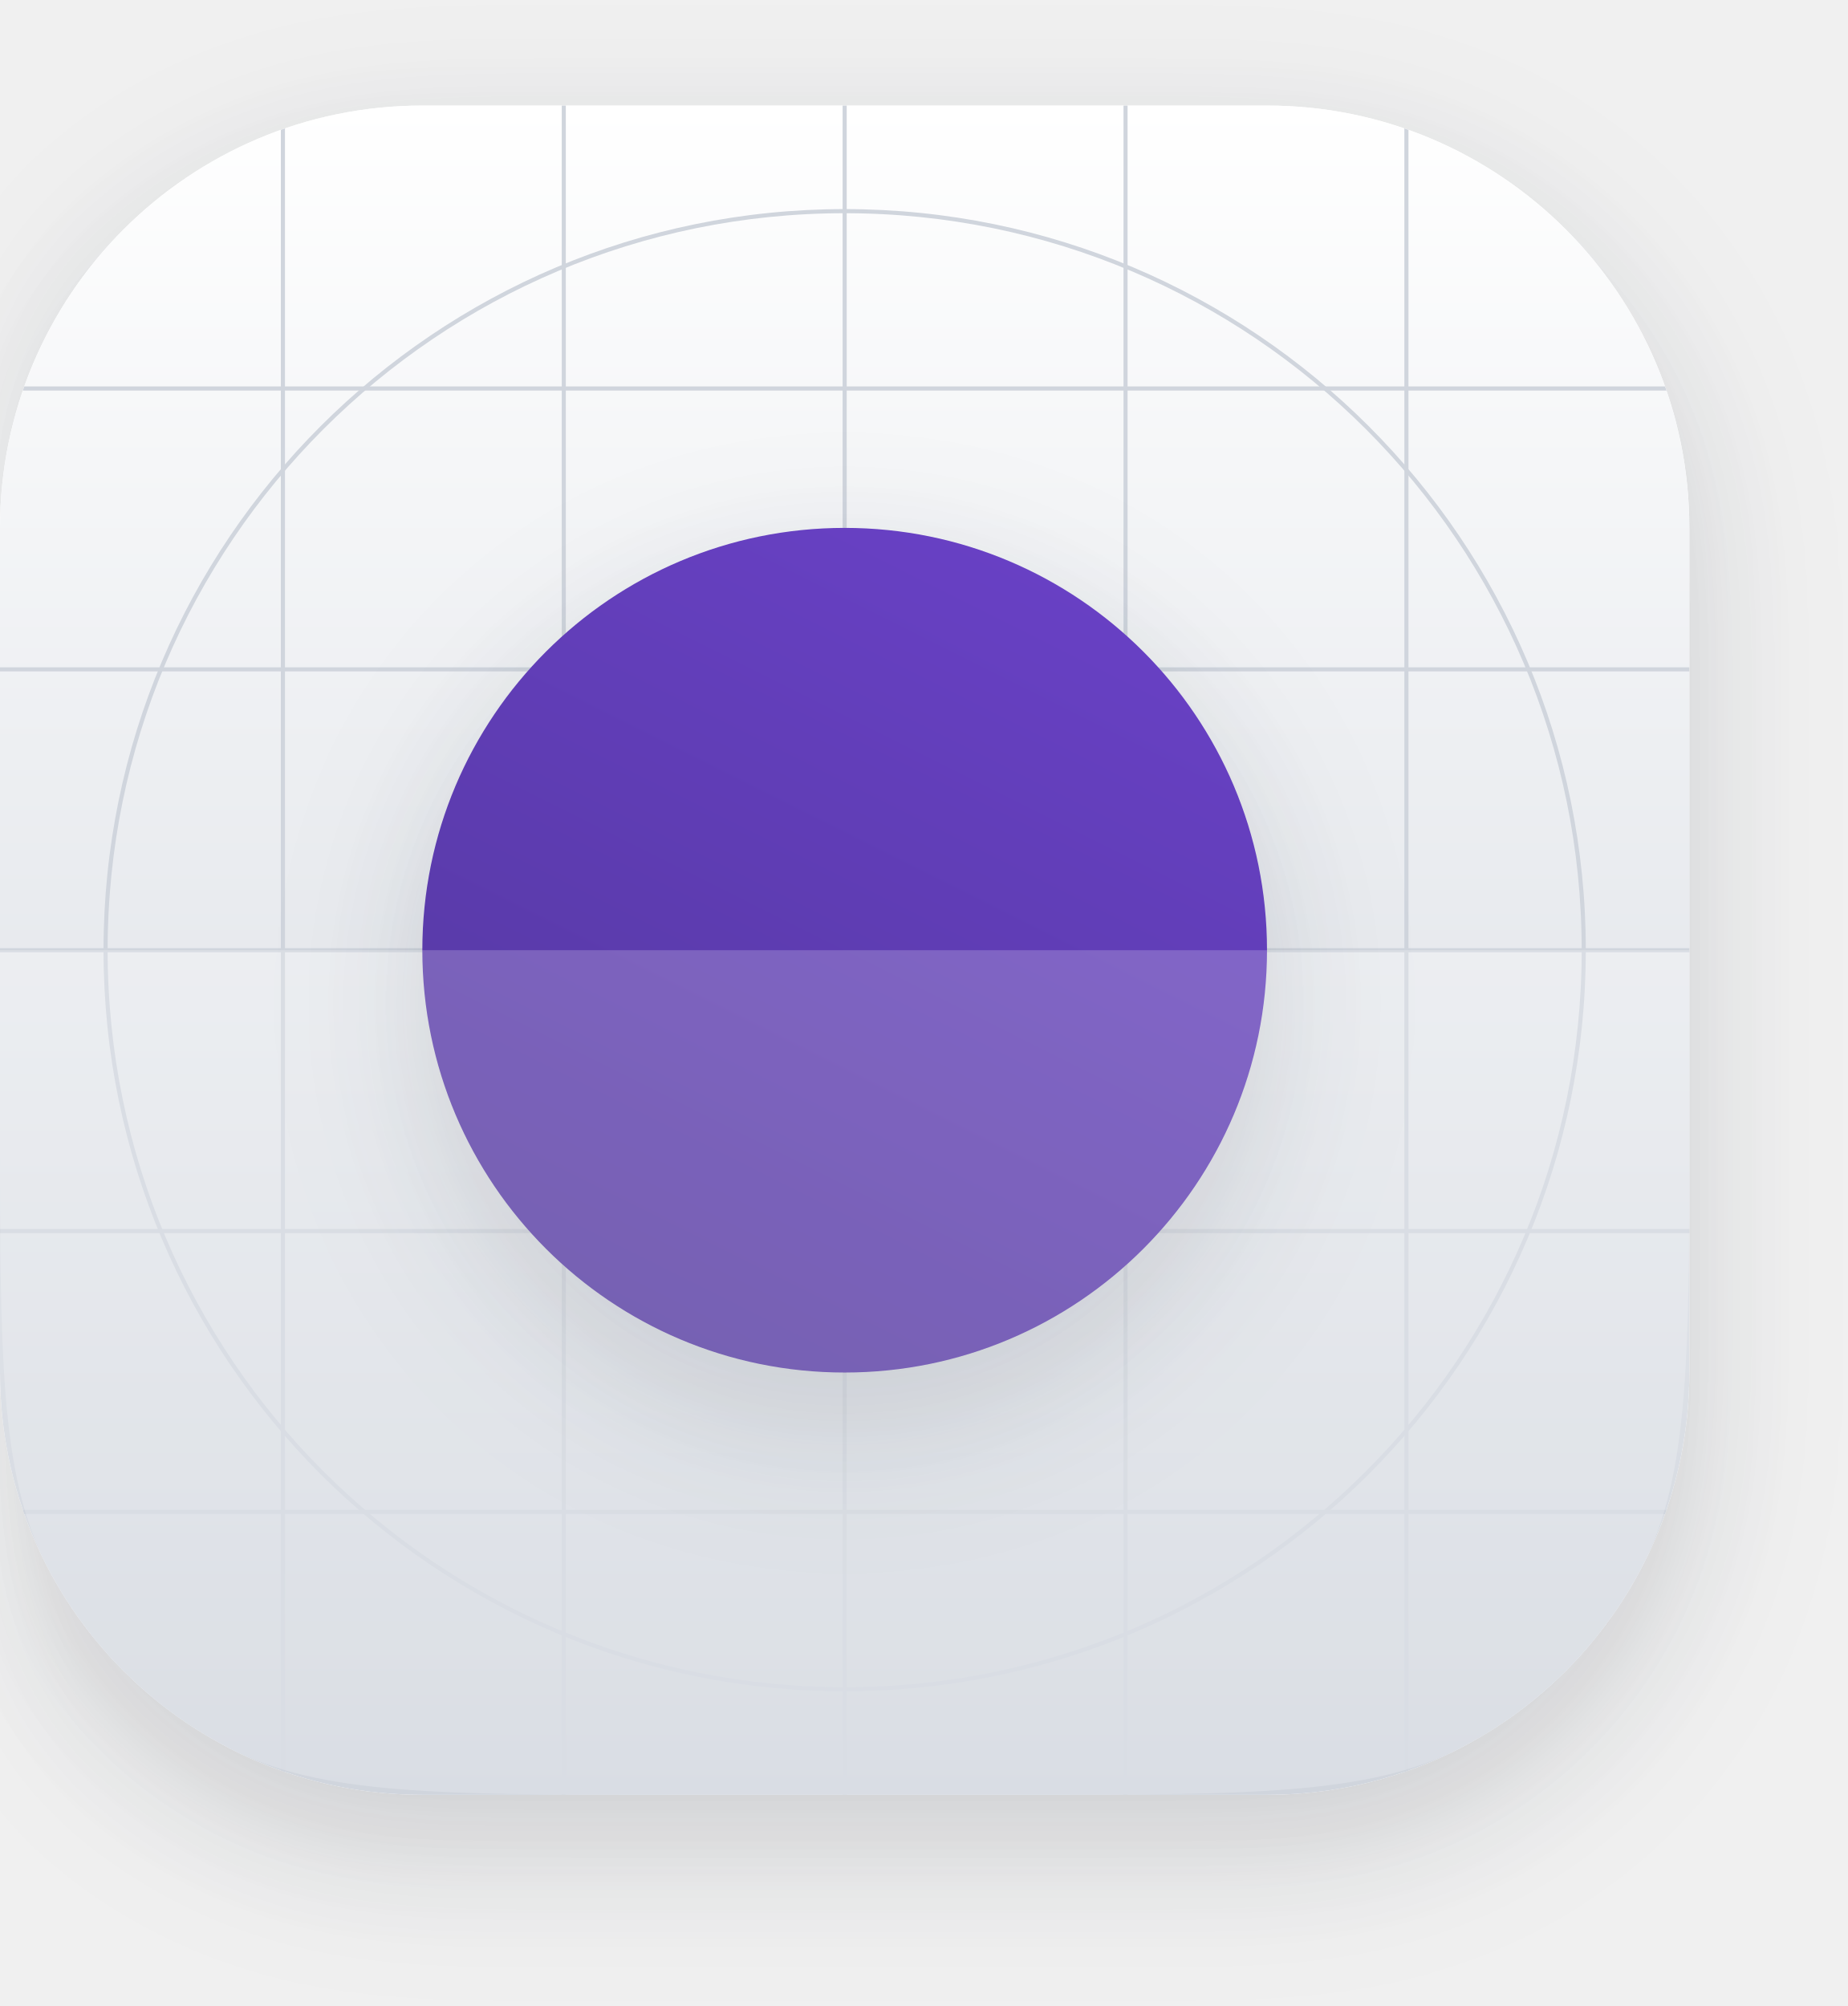
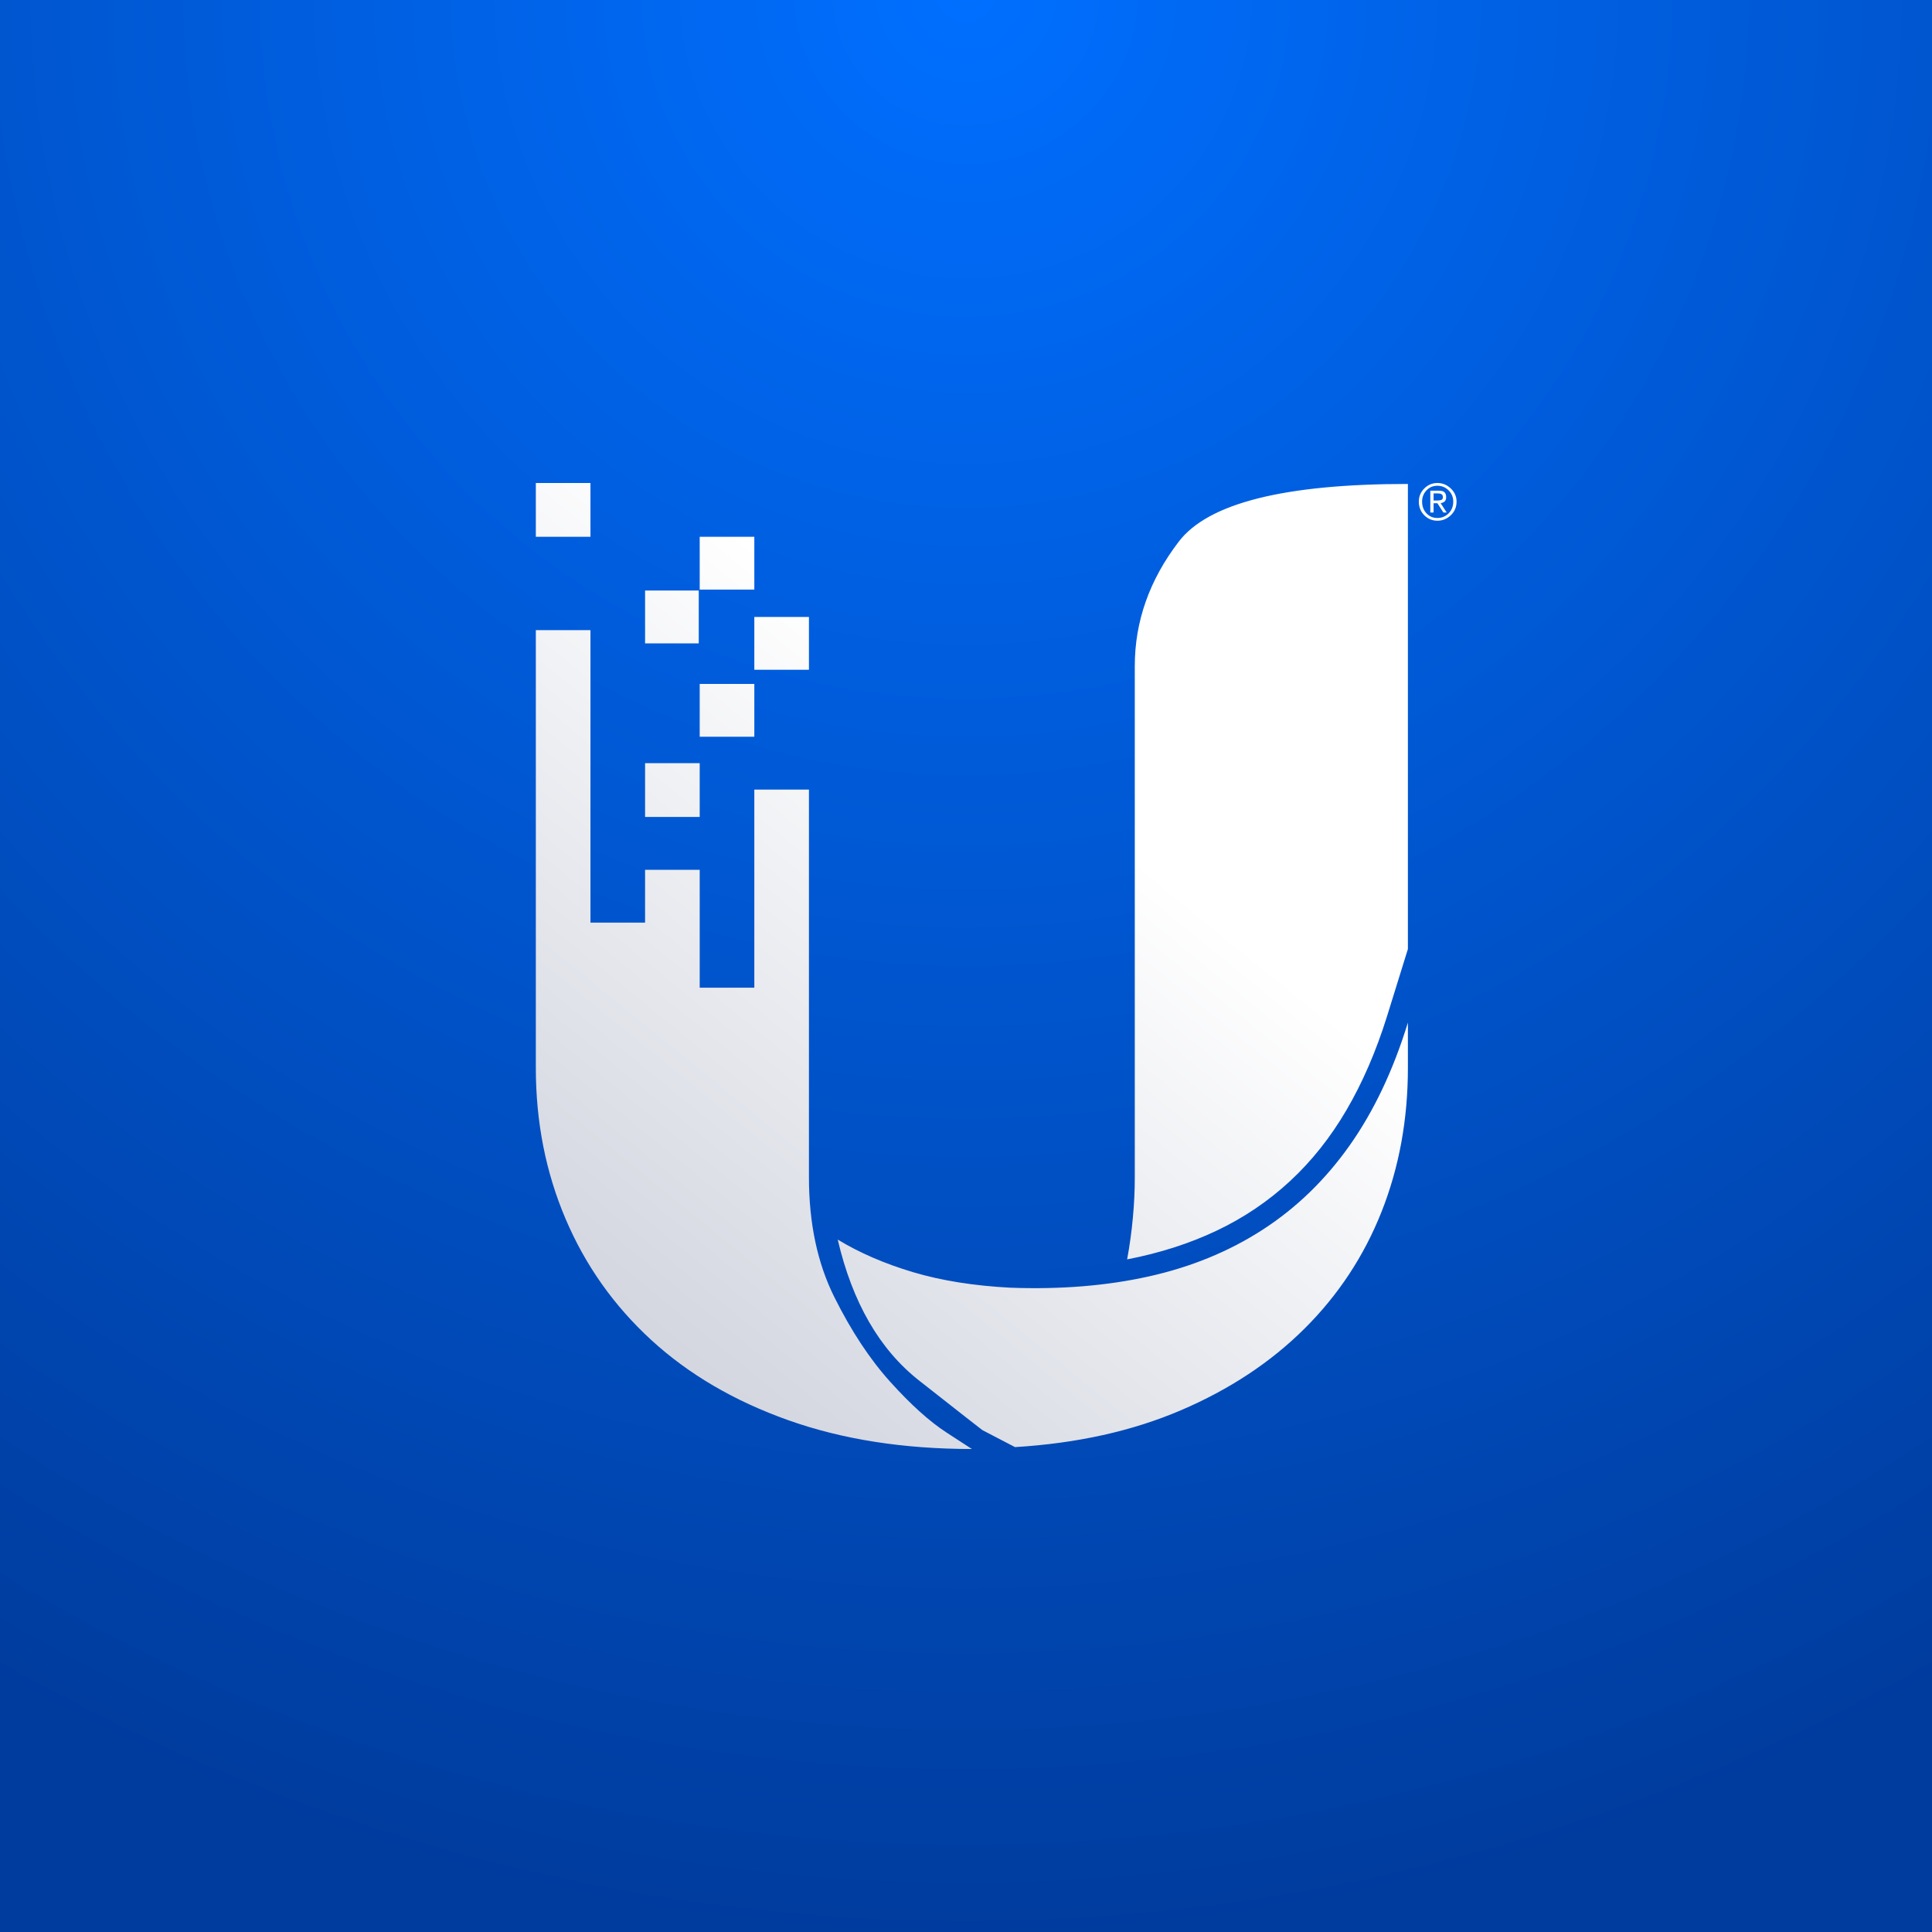
- <svg xmlns="http://www.w3.org/2000/svg" width="35" height="38" viewBox="0 0 35 38" fill="none">
-   <g filter="url(#filter0_dd_1118_66290)">
-     <g clip-path="url(#clip0_1118_66290)">
-       <rect y="2" width="32" height="32" rx="8" fill="white" />
-       <rect y="2" width="32" height="32" rx="8" fill="url(#paint0_linear_1118_66290)" />
-       <path fill-rule="evenodd" clip-rule="evenodd" d="M16 4.039C8.289 4.039 2.039 10.29 2.039 18C2.039 25.711 8.289 31.961 16 31.961C23.71 31.961 29.961 25.711 29.961 18C29.961 10.29 23.71 4.039 16 4.039ZM1.961 18C1.961 10.247 8.246 3.961 16 3.961C23.753 3.961 30.039 10.247 30.039 18C30.039 25.753 23.753 32.039 16 32.039C8.246 32.039 1.961 25.753 1.961 18Z" fill="#D0D5DD" />
-       <path fill-rule="evenodd" clip-rule="evenodd" d="M16 14.078C13.834 14.078 12.078 15.834 12.078 18C12.078 20.166 13.834 21.923 16 21.923C18.166 21.923 19.922 20.166 19.922 18C19.922 15.834 18.166 14.078 16 14.078ZM12 18C12 15.791 13.791 14 16 14C18.209 14 20 15.791 20 18C20 20.209 18.209 22 16 22C13.791 22 12 20.209 12 18Z" fill="#D0D5DD" />
-       <path fill-rule="evenodd" clip-rule="evenodd" d="M16 15.32C14.52 15.32 13.32 16.52 13.32 18C13.32 19.48 14.52 20.679 16 20.679C17.48 20.679 18.68 19.48 18.68 18C18.68 16.52 17.48 15.32 16 15.32ZM13.243 18C13.243 16.477 14.477 15.242 16 15.242C17.523 15.242 18.757 16.477 18.757 18C18.757 19.523 17.523 20.757 16 20.757C14.477 20.757 13.243 19.523 13.243 18Z" fill="#D0D5DD" />
-       <path d="M15.961 2H16.039V34H15.961V2Z" fill="#D0D5DD" />
-       <path d="M32 17.961L32 18.039L-3.39506e-09 18.039L0 17.961L32 17.961Z" fill="#D0D5DD" />
-       <path d="M26.602 2H26.68V34H26.602V2Z" fill="#D0D5DD" />
-       <path d="M10.641 2H10.718V34H10.641V2Z" fill="#D0D5DD" />
-       <path d="M21.282 2H21.359V34H21.282V2Z" fill="#D0D5DD" />
-       <path d="M5.32 2H5.398V34H5.32V2Z" fill="#D0D5DD" />
-       <path d="M32 28.602L32 28.679L-3.39506e-09 28.679L0 28.602L32 28.602Z" fill="#D0D5DD" />
-       <path d="M32 12.641L32 12.718L-3.39506e-09 12.718L0 12.641L32 12.641Z" fill="#D0D5DD" />
-       <path d="M32 23.281L32 23.359L-3.39506e-09 23.359L0 23.281L32 23.281Z" fill="#D0D5DD" />
-       <path d="M32 7.32L32 7.398L-3.39506e-09 7.398L0 7.32L32 7.32Z" fill="#D0D5DD" />
-       <g filter="url(#filter1_dd_1118_66290)">
-         <circle cx="16" cy="18" r="8" fill="url(#paint1_linear_1118_66290)" />
-       </g>
-       <g filter="url(#filter2_b_1118_66290)">
-         <path d="M0 18H32V21.2C32 25.68 32 27.921 31.128 29.632C30.361 31.137 29.137 32.361 27.632 33.128C25.921 34 23.68 34 19.2 34H12.8C8.32 34 6.079 34 4.368 33.128C2.863 32.361 1.639 31.137 0.872 29.632C0 27.921 0 25.68 0 21.2V18Z" fill="white" fill-opacity="0.2" />
-       </g>
-     </g>
-   </g>
+ <svg xmlns="http://www.w3.org/2000/svg" width="55" height="55" viewBox="0 0 55 55" fill="none">
+   <rect width="55" height="55" fill="url(#paint0_radial_12179_208)" />
+   <path fill-rule="evenodd" clip-rule="evenodd" d="M33.56 15.415C32.723 16.507 32.305 17.689 32.305 18.96V33.516C32.305 33.892 32.287 34.276 32.25 34.67C32.214 35.064 32.16 35.458 32.087 35.852C33.014 35.673 33.865 35.4 34.638 35.033C35.411 34.666 36.106 34.196 36.725 33.623C37.343 33.05 37.88 32.374 38.334 31.596C38.789 30.817 39.171 29.935 39.48 28.95L40.08 27.017V13.777C36.57 13.777 34.397 14.323 33.56 15.415ZM21.474 15.281H19.919V16.785H21.474V15.281ZM23.029 17.564H21.474V19.067H23.029V17.564ZM21.474 19.47H19.919V20.974H21.474V19.47ZM19.919 21.726H18.364V23.257H19.919V21.726ZM16.809 13.75H15.254V15.281H16.809V13.75ZM23.752 36.926C23.27 35.959 23.029 34.823 23.029 33.516V22.478H21.474V28.118H19.919V24.761H18.364V26.265H16.809V17.939H15.254V30.4C15.254 31.94 15.536 33.372 16.1 34.697C16.663 36.022 17.477 37.172 18.541 38.148C19.605 39.124 20.906 39.885 22.443 40.431C23.98 40.977 25.721 41.25 27.667 41.25L26.944 40.78C26.462 40.467 25.93 39.988 25.348 39.343C24.766 38.699 24.234 37.893 23.752 36.926ZM32.714 36.335C31.514 36.604 30.195 36.711 28.758 36.658C27.722 36.604 26.799 36.456 25.989 36.215C25.18 35.973 24.466 35.664 23.848 35.288C24.266 37.078 25.039 38.417 26.167 39.303C27.294 40.189 27.894 40.659 27.967 40.713L28.895 41.196C30.659 41.089 32.232 40.74 33.614 40.149C34.997 39.558 36.17 38.784 37.134 37.826C38.098 36.868 38.83 35.758 39.33 34.496C39.83 33.234 40.08 31.869 40.08 30.4V29.111C39.662 30.472 39.107 31.64 38.416 32.616C37.725 33.592 36.902 34.388 35.947 35.006C34.992 35.624 33.915 36.067 32.714 36.335ZM19.892 16.811H18.364V18.315H19.892V16.811ZM40.92 13.75C41.065 13.75 41.192 13.802 41.301 13.906C41.41 14.009 41.465 14.134 41.465 14.279C41.465 14.435 41.41 14.565 41.301 14.668C41.192 14.772 41.065 14.824 40.92 14.824C40.775 14.824 40.65 14.772 40.546 14.668C40.443 14.565 40.391 14.435 40.391 14.279C40.391 14.134 40.443 14.009 40.546 13.906C40.65 13.802 40.775 13.75 40.92 13.75ZM40.92 14.746C41.044 14.746 41.151 14.702 41.239 14.614C41.327 14.526 41.371 14.414 41.371 14.279C41.371 14.155 41.327 14.048 41.239 13.96C41.151 13.872 41.044 13.828 40.92 13.828C40.795 13.828 40.692 13.872 40.609 13.96C40.526 14.048 40.484 14.155 40.484 14.279C40.484 14.414 40.526 14.526 40.609 14.614C40.692 14.702 40.795 14.746 40.92 14.746ZM41.13 14.271C41.156 14.246 41.169 14.207 41.169 14.155C41.169 14.092 41.154 14.046 41.122 14.015C41.091 13.983 41.034 13.968 40.951 13.968H40.718V14.591H40.811V14.326H40.92L41.091 14.591H41.185L41.013 14.326C41.065 14.316 41.104 14.297 41.13 14.271ZM40.92 14.248C40.962 14.248 40.998 14.243 41.029 14.233C41.06 14.222 41.076 14.196 41.076 14.155C41.076 14.113 41.063 14.085 41.037 14.069C41.011 14.054 40.977 14.046 40.935 14.046H40.811V14.248H40.92Z" fill="url(#paint1_linear_12179_208)" />
  <defs>
-     <filter id="filter0_dd_1118_66290" x="-3" y="0" width="38" height="38" filterUnits="userSpaceOnUse" color-interpolation-filters="sRGB">
-       <feFlood flood-opacity="0" result="BackgroundImageFix" />
-       <feColorMatrix in="SourceAlpha" type="matrix" values="0 0 0 0 0 0 0 0 0 0 0 0 0 0 0 0 0 0 127 0" result="hardAlpha" />
-       <feOffset dy="1" />
-       <feGaussianBlur stdDeviation="1" />
-       <feColorMatrix type="matrix" values="0 0 0 0 0.063 0 0 0 0 0.094 0 0 0 0 0.157 0 0 0 0.06 0" />
-       <feBlend mode="normal" in2="BackgroundImageFix" result="effect1_dropShadow_1118_66290" />
-       <feColorMatrix in="SourceAlpha" type="matrix" values="0 0 0 0 0 0 0 0 0 0 0 0 0 0 0 0 0 0 127 0" result="hardAlpha" />
-       <feOffset dy="1" />
-       <feGaussianBlur stdDeviation="1.5" />
-       <feColorMatrix type="matrix" values="0 0 0 0 0.063 0 0 0 0 0.094 0 0 0 0 0.157 0 0 0 0.1 0" />
-       <feBlend mode="normal" in2="effect1_dropShadow_1118_66290" result="effect2_dropShadow_1118_66290" />
-       <feBlend mode="normal" in="SourceGraphic" in2="effect2_dropShadow_1118_66290" result="shape" />
-     </filter>
-     <filter id="filter1_dd_1118_66290" x="5" y="8" width="22" height="22" filterUnits="userSpaceOnUse" color-interpolation-filters="sRGB">
-       <feFlood flood-opacity="0" result="BackgroundImageFix" />
-       <feColorMatrix in="SourceAlpha" type="matrix" values="0 0 0 0 0 0 0 0 0 0 0 0 0 0 0 0 0 0 127 0" result="hardAlpha" />
-       <feOffset dy="1" />
-       <feGaussianBlur stdDeviation="1" />
-       <feColorMatrix type="matrix" values="0 0 0 0 0.063 0 0 0 0 0.094 0 0 0 0 0.157 0 0 0 0.06 0" />
-       <feBlend mode="normal" in2="BackgroundImageFix" result="effect1_dropShadow_1118_66290" />
-       <feColorMatrix in="SourceAlpha" type="matrix" values="0 0 0 0 0 0 0 0 0 0 0 0 0 0 0 0 0 0 127 0" result="hardAlpha" />
-       <feOffset dy="1" />
-       <feGaussianBlur stdDeviation="1.5" />
-       <feColorMatrix type="matrix" values="0 0 0 0 0.063 0 0 0 0 0.094 0 0 0 0 0.157 0 0 0 0.1 0" />
-       <feBlend mode="normal" in2="effect1_dropShadow_1118_66290" result="effect2_dropShadow_1118_66290" />
-       <feBlend mode="normal" in="SourceGraphic" in2="effect2_dropShadow_1118_66290" result="shape" />
-     </filter>
-     <filter id="filter2_b_1118_66290" x="-5" y="13" width="42" height="26" filterUnits="userSpaceOnUse" color-interpolation-filters="sRGB">
-       <feFlood flood-opacity="0" result="BackgroundImageFix" />
-       <feGaussianBlur in="BackgroundImageFix" stdDeviation="2.5" />
-       <feComposite in2="SourceAlpha" operator="in" result="effect1_backgroundBlur_1118_66290" />
-       <feBlend mode="normal" in="SourceGraphic" in2="effect1_backgroundBlur_1118_66290" result="shape" />
-     </filter>
-     <linearGradient id="paint0_linear_1118_66290" x1="16" y1="2" x2="16" y2="34" gradientUnits="userSpaceOnUse">
-       <stop stop-color="white" />
-       <stop offset="1" stop-color="#D0D5DD" />
+     <radialGradient id="paint0_radial_12179_208" cx="0" cy="0" r="1" gradientUnits="userSpaceOnUse" gradientTransform="translate(27.5) rotate(90) scale(55)">
+       <stop stop-color="#006FFF" />
+       <stop offset="1" stop-color="#003C9E" />
+     </radialGradient>
+     <linearGradient id="paint1_linear_12179_208" x1="23.912" y1="56.027" x2="42.775" y2="32.855" gradientUnits="userSpaceOnUse">
+       <stop stop-color="#C2C4CE" />
+       <stop offset="0.397" stop-color="#D6D9E2" />
+       <stop offset="1" stop-color="white" />
    </linearGradient>
-     <linearGradient id="paint1_linear_1118_66290" x1="12" y1="26" x2="20" y2="10" gradientUnits="userSpaceOnUse">
-       <stop stop-color="#53389E" />
-       <stop offset="1" stop-color="#6941C6" />
-     </linearGradient>
-     <clipPath id="clip0_1118_66290">
-       <rect y="2" width="32" height="32" rx="8" fill="white" />
-     </clipPath>
  </defs>
</svg>
